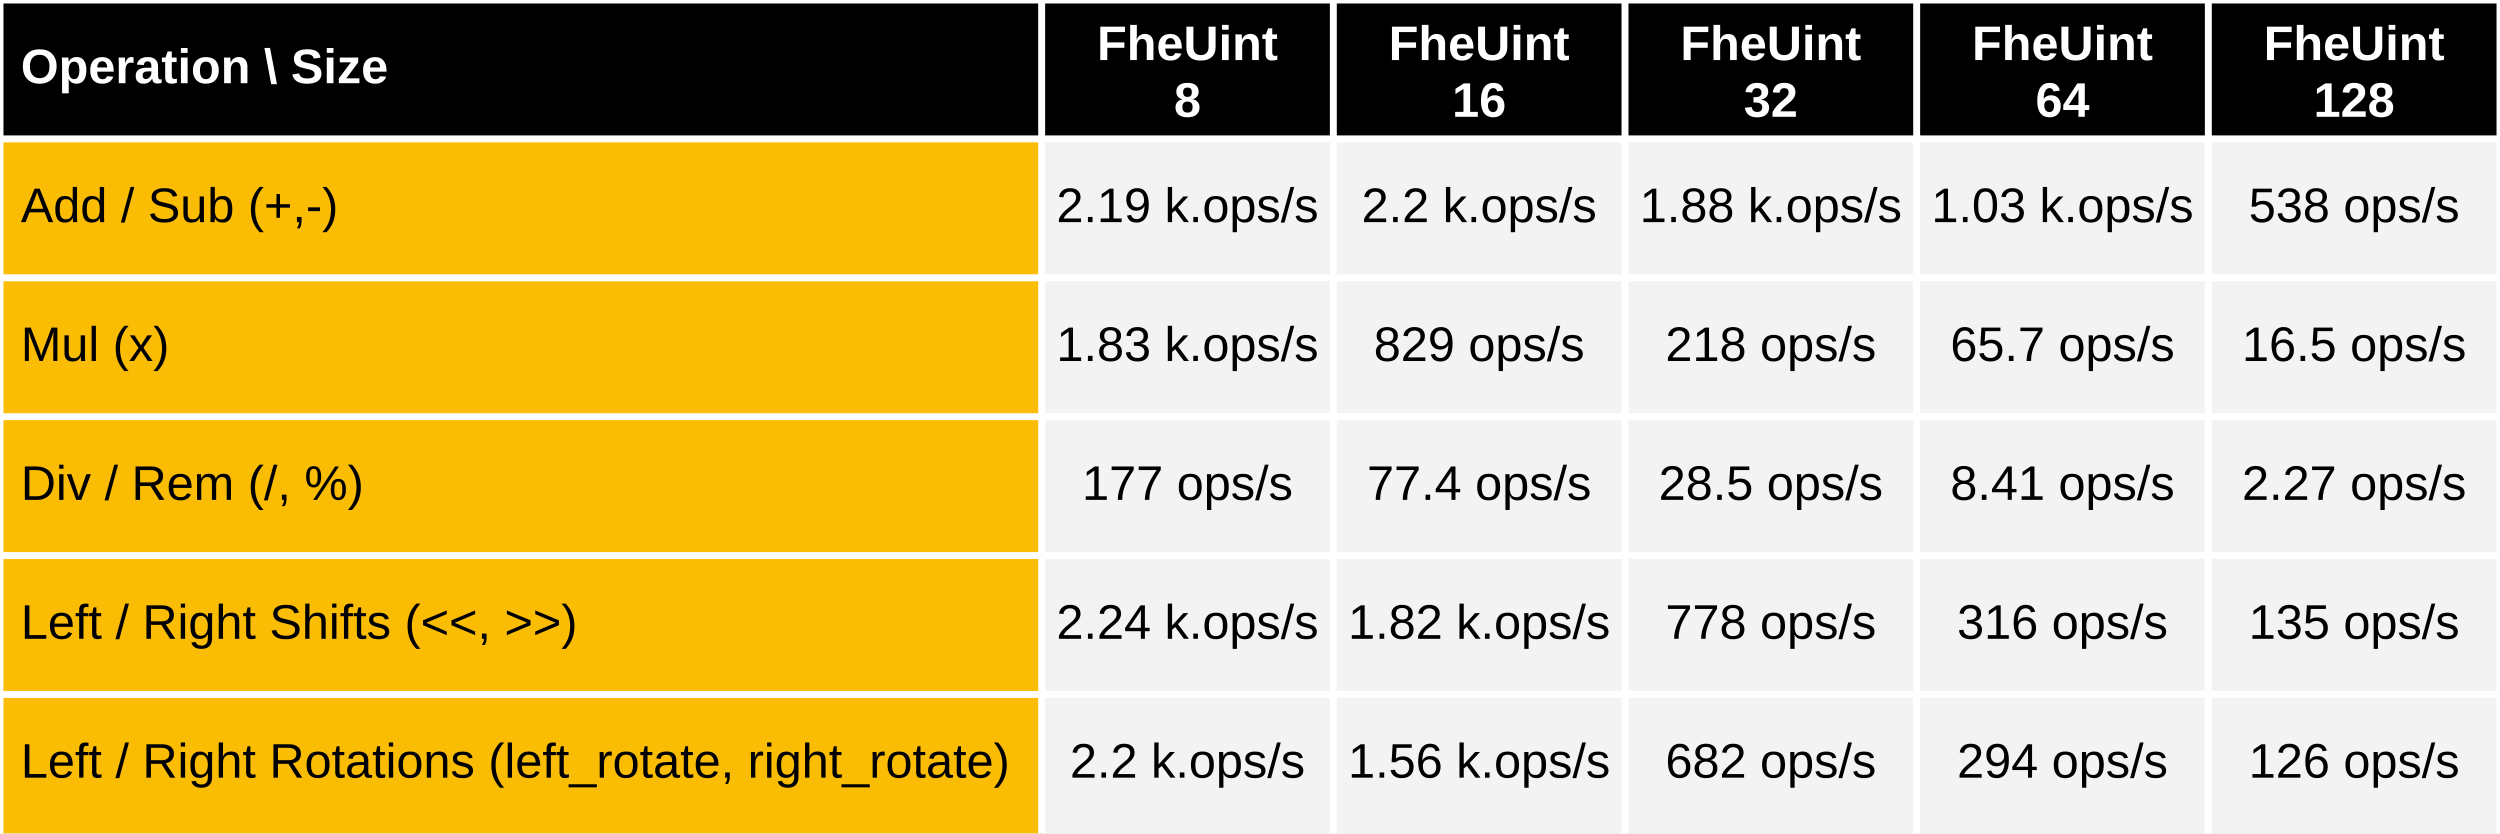
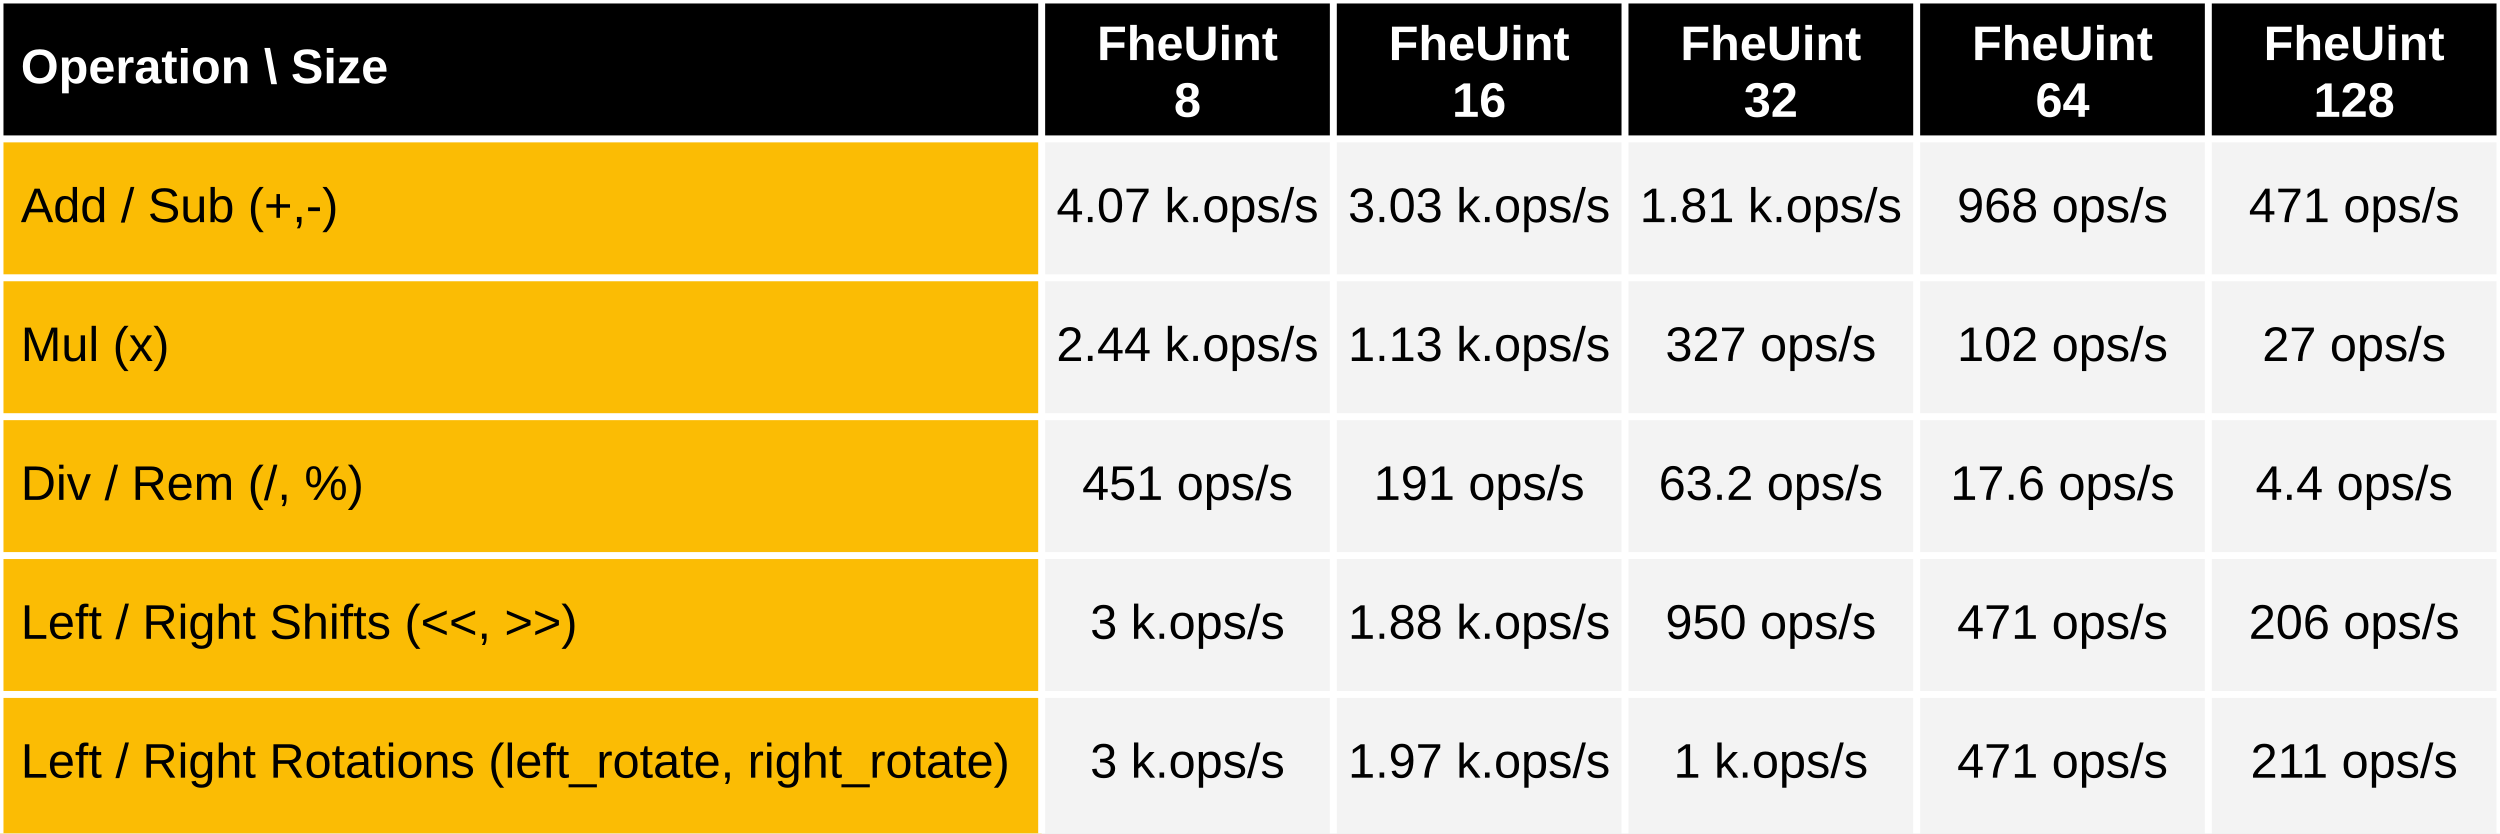
<svg xmlns="http://www.w3.org/2000/svg" viewBox="0 0 720 240" preserveAspectRatio="meet" width="100%" height="240">
  <rect x="0" y="0" width="720" height="40" fill="black" />
  <text dominant-baseline="middle" text-anchor="start" font-family="Arial" font-size="14" font-weight="bold" fill="white" x="6" y="20.0">Operation \ Size</text>
  <text dominant-baseline="middle" text-anchor="middle" font-family="Arial" font-size="14" font-weight="bold" fill="white" x="342.0" y="13.333">FheUint</text>
  <text dominant-baseline="middle" text-anchor="middle" font-family="Arial" font-size="14" font-weight="bold" fill="white" x="342.0" y="29.667">8</text>
  <text dominant-baseline="middle" text-anchor="middle" font-family="Arial" font-size="14" font-weight="bold" fill="white" x="426.0" y="13.333">FheUint</text>
  <text dominant-baseline="middle" text-anchor="middle" font-family="Arial" font-size="14" font-weight="bold" fill="white" x="426.0" y="29.667">16</text>
  <text dominant-baseline="middle" text-anchor="middle" font-family="Arial" font-size="14" font-weight="bold" fill="white" x="510.0" y="13.333">FheUint</text>
  <text dominant-baseline="middle" text-anchor="middle" font-family="Arial" font-size="14" font-weight="bold" fill="white" x="510.0" y="29.667">32</text>
  <text dominant-baseline="middle" text-anchor="middle" font-family="Arial" font-size="14" font-weight="bold" fill="white" x="594.0" y="13.333">FheUint</text>
  <text dominant-baseline="middle" text-anchor="middle" font-family="Arial" font-size="14" font-weight="bold" fill="white" x="594.0" y="29.667">64</text>
  <text dominant-baseline="middle" text-anchor="middle" font-family="Arial" font-size="14" font-weight="bold" fill="white" x="678.0" y="13.333">FheUint</text>
  <text dominant-baseline="middle" text-anchor="middle" font-family="Arial" font-size="14" font-weight="bold" fill="white" x="678.0" y="29.667">128</text>
  <rect x="0" y="40" width="300" height="200" fill="#fbbc04" />
  <rect x="300" y="40" width="420" height="200" fill="#f3f3f3" />
  <text dominant-baseline="middle" text-anchor="start" font-family="Arial" font-size="14" font-weight="normal" fill="black" x="6" y="60.0">Add / Sub (+,-)</text>
-   <text dominant-baseline="middle" text-anchor="middle" font-family="Arial" font-size="14" font-weight="normal" fill="black" x="342.0" y="60.0">2.19 k.ops/s</text>
-   <text dominant-baseline="middle" text-anchor="middle" font-family="Arial" font-size="14" font-weight="normal" fill="black" x="426.0" y="60.0">2.2 k.ops/s</text>
-   <text dominant-baseline="middle" text-anchor="middle" font-family="Arial" font-size="14" font-weight="normal" fill="black" x="510.0" y="60.0">1.88 k.ops/s</text>
-   <text dominant-baseline="middle" text-anchor="middle" font-family="Arial" font-size="14" font-weight="normal" fill="black" x="594.0" y="60.0">1.03 k.ops/s</text>
-   <text dominant-baseline="middle" text-anchor="middle" font-family="Arial" font-size="14" font-weight="normal" fill="black" x="678.0" y="60.0">538 ops/s</text>
+   <text dominant-baseline="middle" text-anchor="middle" font-family="Arial" font-size="14" font-weight="normal" fill="black" x="342.0" y="60.0">4.07 k.ops/s</text>
+   <text dominant-baseline="middle" text-anchor="middle" font-family="Arial" font-size="14" font-weight="normal" fill="black" x="426.0" y="60.0">3.03 k.ops/s</text>
+   <text dominant-baseline="middle" text-anchor="middle" font-family="Arial" font-size="14" font-weight="normal" fill="black" x="510.0" y="60.0">1.81 k.ops/s</text>
+   <text dominant-baseline="middle" text-anchor="middle" font-family="Arial" font-size="14" font-weight="normal" fill="black" x="594.0" y="60.0">968 ops/s</text>
+   <text dominant-baseline="middle" text-anchor="middle" font-family="Arial" font-size="14" font-weight="normal" fill="black" x="678.0" y="60.0">471 ops/s</text>
  <text dominant-baseline="middle" text-anchor="start" font-family="Arial" font-size="14" font-weight="normal" fill="black" x="6" y="100.0">Mul (x)</text>
-   <text dominant-baseline="middle" text-anchor="middle" font-family="Arial" font-size="14" font-weight="normal" fill="black" x="342.0" y="100.0">1.83 k.ops/s</text>
-   <text dominant-baseline="middle" text-anchor="middle" font-family="Arial" font-size="14" font-weight="normal" fill="black" x="426.0" y="100.0">829 ops/s</text>
-   <text dominant-baseline="middle" text-anchor="middle" font-family="Arial" font-size="14" font-weight="normal" fill="black" x="510.0" y="100.0">218 ops/s</text>
-   <text dominant-baseline="middle" text-anchor="middle" font-family="Arial" font-size="14" font-weight="normal" fill="black" x="594.0" y="100.0">65.7 ops/s</text>
-   <text dominant-baseline="middle" text-anchor="middle" font-family="Arial" font-size="14" font-weight="normal" fill="black" x="678.0" y="100.0">16.5 ops/s</text>
+   <text dominant-baseline="middle" text-anchor="middle" font-family="Arial" font-size="14" font-weight="normal" fill="black" x="342.0" y="100.0">2.44 k.ops/s</text>
+   <text dominant-baseline="middle" text-anchor="middle" font-family="Arial" font-size="14" font-weight="normal" fill="black" x="426.0" y="100.0">1.13 k.ops/s</text>
+   <text dominant-baseline="middle" text-anchor="middle" font-family="Arial" font-size="14" font-weight="normal" fill="black" x="510.0" y="100.0">327 ops/s</text>
+   <text dominant-baseline="middle" text-anchor="middle" font-family="Arial" font-size="14" font-weight="normal" fill="black" x="594.0" y="100.0">102 ops/s</text>
+   <text dominant-baseline="middle" text-anchor="middle" font-family="Arial" font-size="14" font-weight="normal" fill="black" x="678.0" y="100.0">27 ops/s</text>
  <text dominant-baseline="middle" text-anchor="start" font-family="Arial" font-size="14" font-weight="normal" fill="black" x="6" y="140.0">Div / Rem  (/, %)</text>
-   <text dominant-baseline="middle" text-anchor="middle" font-family="Arial" font-size="14" font-weight="normal" fill="black" x="342.0" y="140.0">177 ops/s</text>
-   <text dominant-baseline="middle" text-anchor="middle" font-family="Arial" font-size="14" font-weight="normal" fill="black" x="426.0" y="140.0">77.4 ops/s</text>
-   <text dominant-baseline="middle" text-anchor="middle" font-family="Arial" font-size="14" font-weight="normal" fill="black" x="510.0" y="140.0">28.5 ops/s</text>
-   <text dominant-baseline="middle" text-anchor="middle" font-family="Arial" font-size="14" font-weight="normal" fill="black" x="594.0" y="140.0">8.41 ops/s</text>
-   <text dominant-baseline="middle" text-anchor="middle" font-family="Arial" font-size="14" font-weight="normal" fill="black" x="678.0" y="140.0">2.27 ops/s</text>
+   <text dominant-baseline="middle" text-anchor="middle" font-family="Arial" font-size="14" font-weight="normal" fill="black" x="342.0" y="140.0">451 ops/s</text>
+   <text dominant-baseline="middle" text-anchor="middle" font-family="Arial" font-size="14" font-weight="normal" fill="black" x="426.0" y="140.0">191 ops/s</text>
+   <text dominant-baseline="middle" text-anchor="middle" font-family="Arial" font-size="14" font-weight="normal" fill="black" x="510.0" y="140.0">63.2 ops/s</text>
+   <text dominant-baseline="middle" text-anchor="middle" font-family="Arial" font-size="14" font-weight="normal" fill="black" x="594.0" y="140.0">17.6 ops/s</text>
+   <text dominant-baseline="middle" text-anchor="middle" font-family="Arial" font-size="14" font-weight="normal" fill="black" x="678.0" y="140.0">4.4 ops/s</text>
  <text dominant-baseline="middle" text-anchor="start" font-family="Arial" font-size="14" font-weight="normal" fill="black" x="6" y="180.0">Left / Right Shifts (&lt;&lt;, &gt;&gt;)</text>
-   <text dominant-baseline="middle" text-anchor="middle" font-family="Arial" font-size="14" font-weight="normal" fill="black" x="342.0" y="180.0">2.24 k.ops/s</text>
-   <text dominant-baseline="middle" text-anchor="middle" font-family="Arial" font-size="14" font-weight="normal" fill="black" x="426.0" y="180.0">1.82 k.ops/s</text>
-   <text dominant-baseline="middle" text-anchor="middle" font-family="Arial" font-size="14" font-weight="normal" fill="black" x="510.0" y="180.0">778 ops/s</text>
-   <text dominant-baseline="middle" text-anchor="middle" font-family="Arial" font-size="14" font-weight="normal" fill="black" x="594.0" y="180.0">316 ops/s</text>
-   <text dominant-baseline="middle" text-anchor="middle" font-family="Arial" font-size="14" font-weight="normal" fill="black" x="678.0" y="180.0">135 ops/s</text>
+   <text dominant-baseline="middle" text-anchor="middle" font-family="Arial" font-size="14" font-weight="normal" fill="black" x="342.0" y="180.0">3 k.ops/s</text>
+   <text dominant-baseline="middle" text-anchor="middle" font-family="Arial" font-size="14" font-weight="normal" fill="black" x="426.0" y="180.0">1.88 k.ops/s</text>
+   <text dominant-baseline="middle" text-anchor="middle" font-family="Arial" font-size="14" font-weight="normal" fill="black" x="510.0" y="180.0">950 ops/s</text>
+   <text dominant-baseline="middle" text-anchor="middle" font-family="Arial" font-size="14" font-weight="normal" fill="black" x="594.0" y="180.0">471 ops/s</text>
+   <text dominant-baseline="middle" text-anchor="middle" font-family="Arial" font-size="14" font-weight="normal" fill="black" x="678.0" y="180.0">206 ops/s</text>
  <text dominant-baseline="middle" text-anchor="start" font-family="Arial" font-size="14" font-weight="normal" fill="black" x="6" y="220.0">Left / Right Rotations (left_rotate, right_rotate)</text>
-   <text dominant-baseline="middle" text-anchor="middle" font-family="Arial" font-size="14" font-weight="normal" fill="black" x="342.0" y="220.0">2.2 k.ops/s</text>
-   <text dominant-baseline="middle" text-anchor="middle" font-family="Arial" font-size="14" font-weight="normal" fill="black" x="426.0" y="220.0">1.56 k.ops/s</text>
-   <text dominant-baseline="middle" text-anchor="middle" font-family="Arial" font-size="14" font-weight="normal" fill="black" x="510.0" y="220.0">682 ops/s</text>
-   <text dominant-baseline="middle" text-anchor="middle" font-family="Arial" font-size="14" font-weight="normal" fill="black" x="594.0" y="220.0">294 ops/s</text>
-   <text dominant-baseline="middle" text-anchor="middle" font-family="Arial" font-size="14" font-weight="normal" fill="black" x="678.0" y="220.0">126 ops/s</text>
+   <text dominant-baseline="middle" text-anchor="middle" font-family="Arial" font-size="14" font-weight="normal" fill="black" x="342.0" y="220.0">3 k.ops/s</text>
+   <text dominant-baseline="middle" text-anchor="middle" font-family="Arial" font-size="14" font-weight="normal" fill="black" x="426.0" y="220.0">1.97 k.ops/s</text>
+   <text dominant-baseline="middle" text-anchor="middle" font-family="Arial" font-size="14" font-weight="normal" fill="black" x="510.0" y="220.0">1 k.ops/s</text>
+   <text dominant-baseline="middle" text-anchor="middle" font-family="Arial" font-size="14" font-weight="normal" fill="black" x="594.0" y="220.0">471 ops/s</text>
+   <text dominant-baseline="middle" text-anchor="middle" font-family="Arial" font-size="14" font-weight="normal" fill="black" x="678.0" y="220.0">211 ops/s</text>
  <line stroke="white" stroke-width="2" x1="0" y1="0" x2="720" y2="0" />
  <line stroke="white" stroke-width="2" x1="0" y1="40" x2="720" y2="40" />
  <line stroke="white" stroke-width="2" x1="0" y1="80" x2="720" y2="80" />
  <line stroke="white" stroke-width="2" x1="0" y1="120" x2="720" y2="120" />
  <line stroke="white" stroke-width="2" x1="0" y1="160" x2="720" y2="160" />
  <line stroke="white" stroke-width="2" x1="0" y1="200" x2="720" y2="200" />
  <line stroke="white" stroke-width="2" x1="0" y1="0" x2="0" y2="240" />
  <line stroke="white" stroke-width="2" x1="300.0" y1="0" x2="300.0" y2="240" />
  <line stroke="white" stroke-width="2" x1="384.0" y1="0" x2="384.0" y2="240" />
  <line stroke="white" stroke-width="2" x1="468.0" y1="0" x2="468.0" y2="240" />
  <line stroke="white" stroke-width="2" x1="552.0" y1="0" x2="552.0" y2="240" />
  <line stroke="white" stroke-width="2" x1="636.0" y1="0" x2="636.0" y2="240" />
  <line stroke="white" stroke-width="2" x1="720.0" y1="0" x2="720.0" y2="240" />
</svg>
